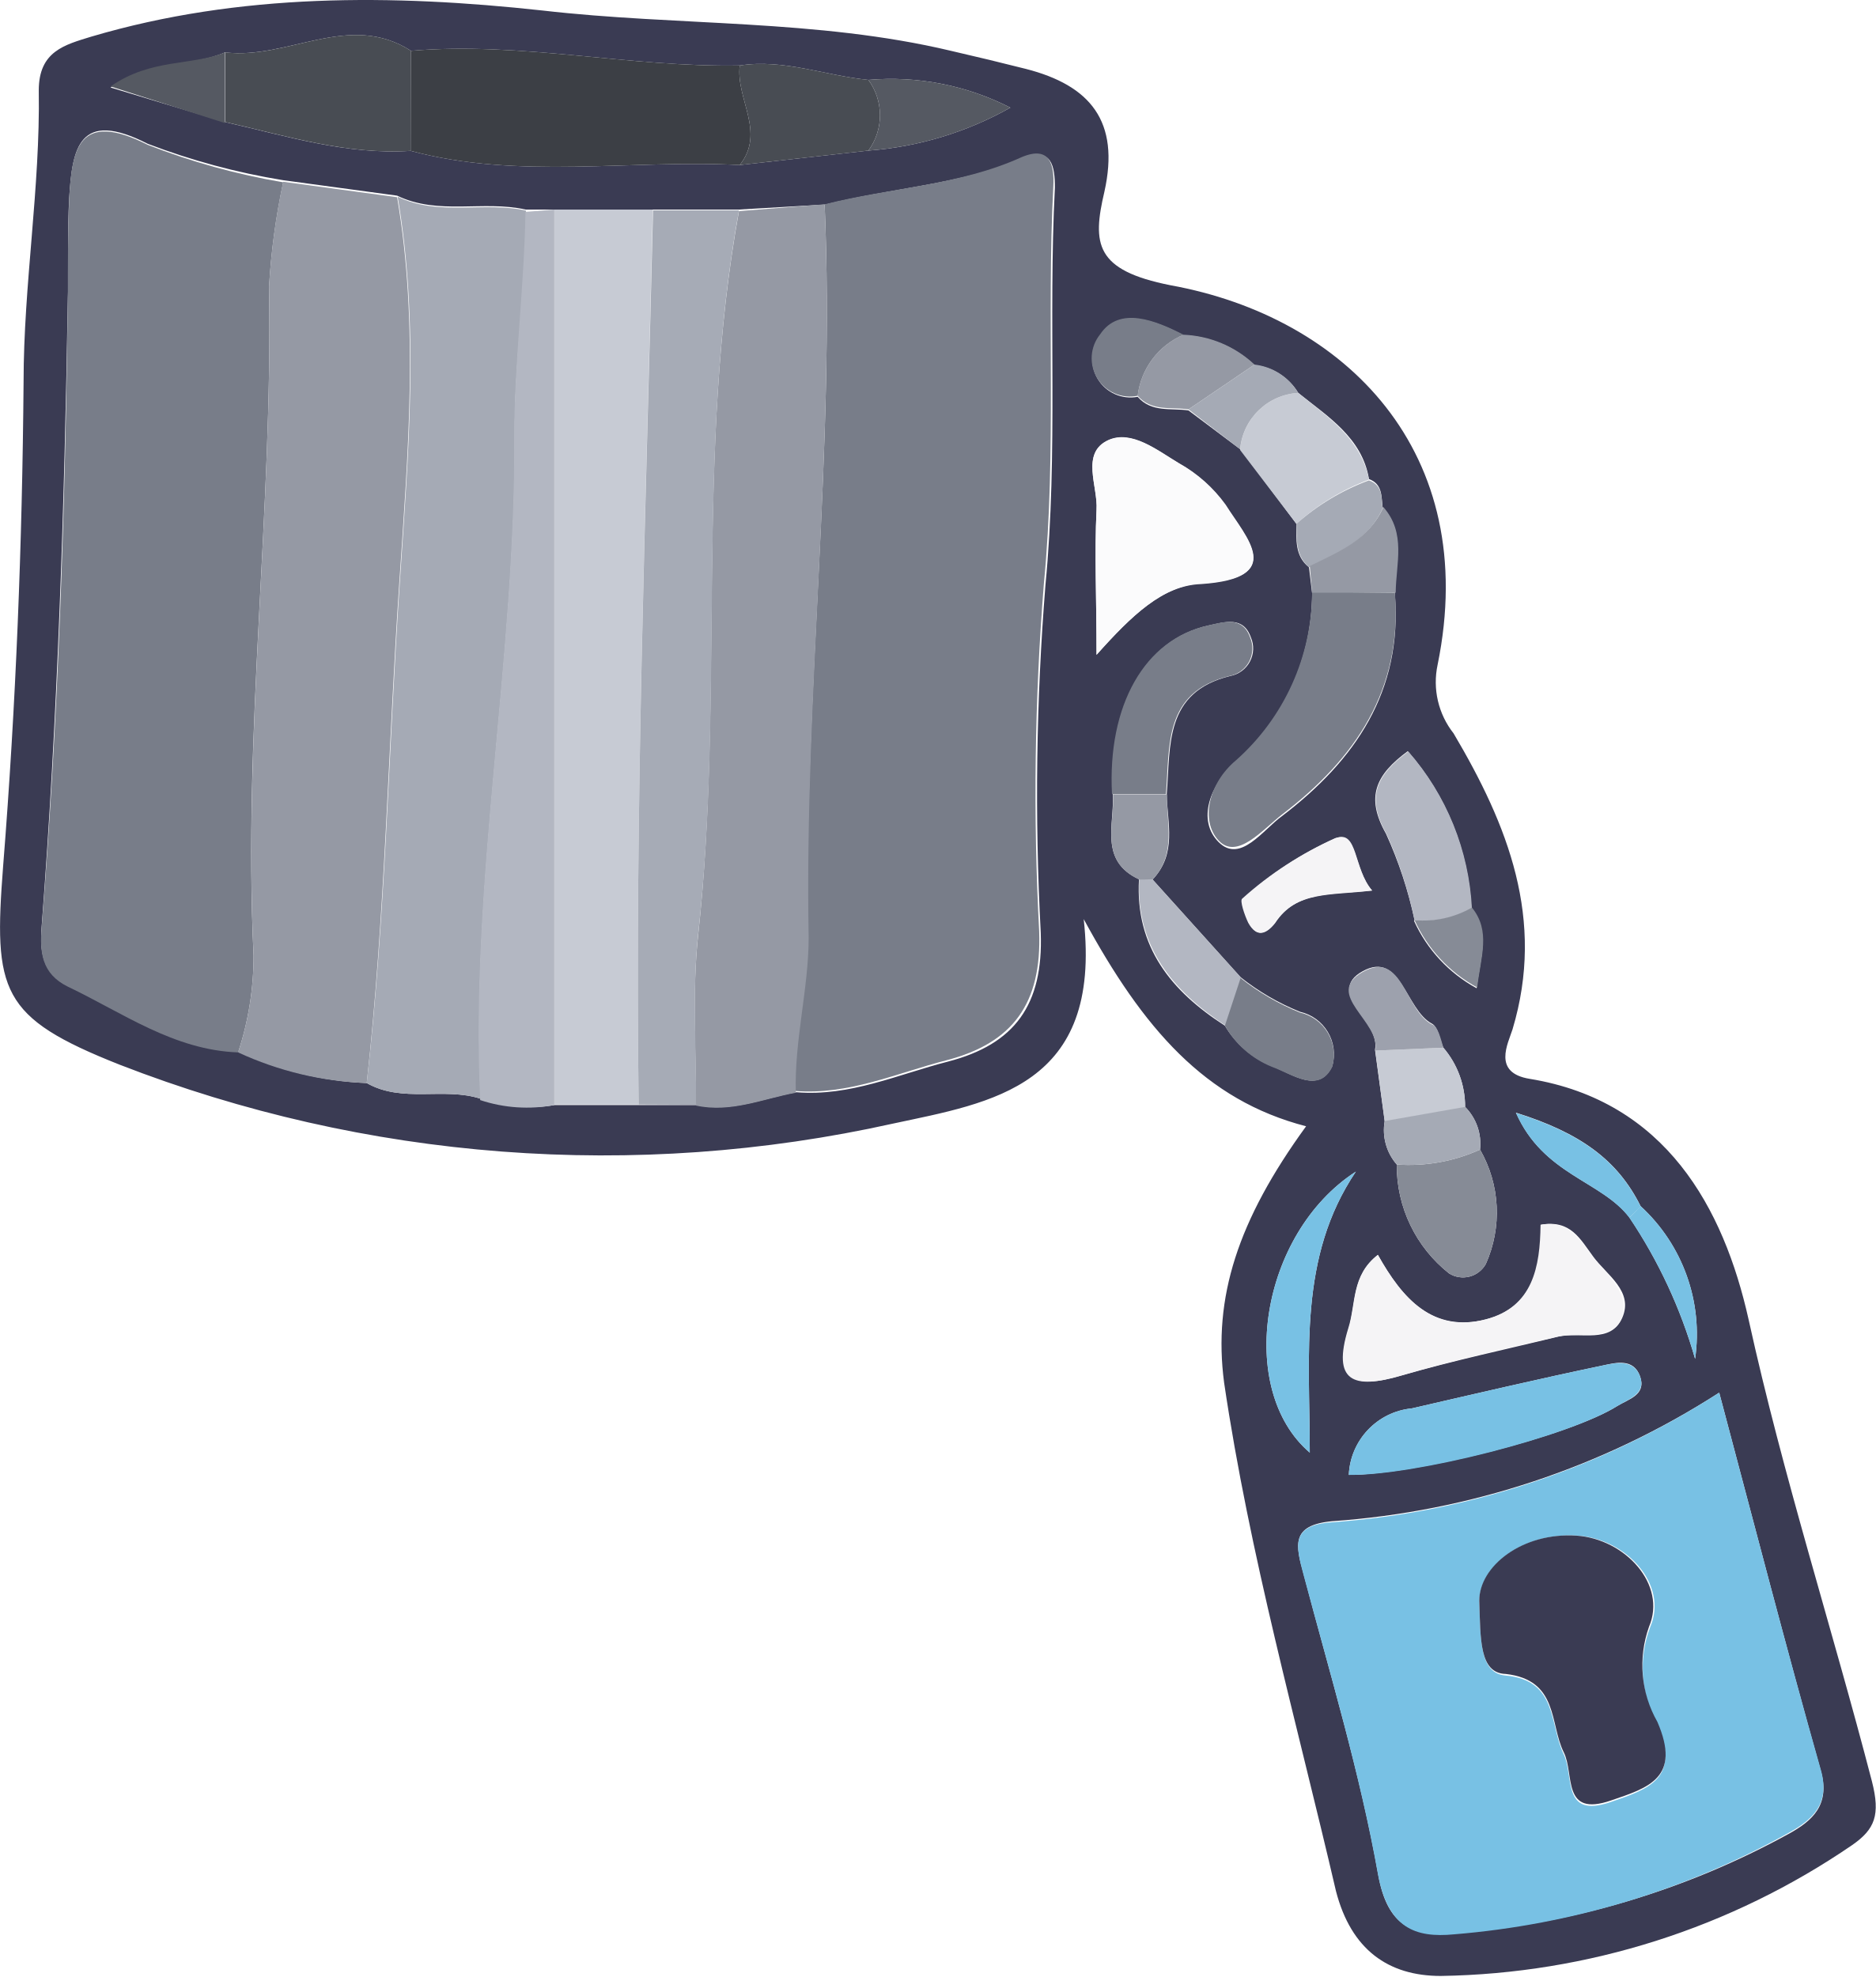
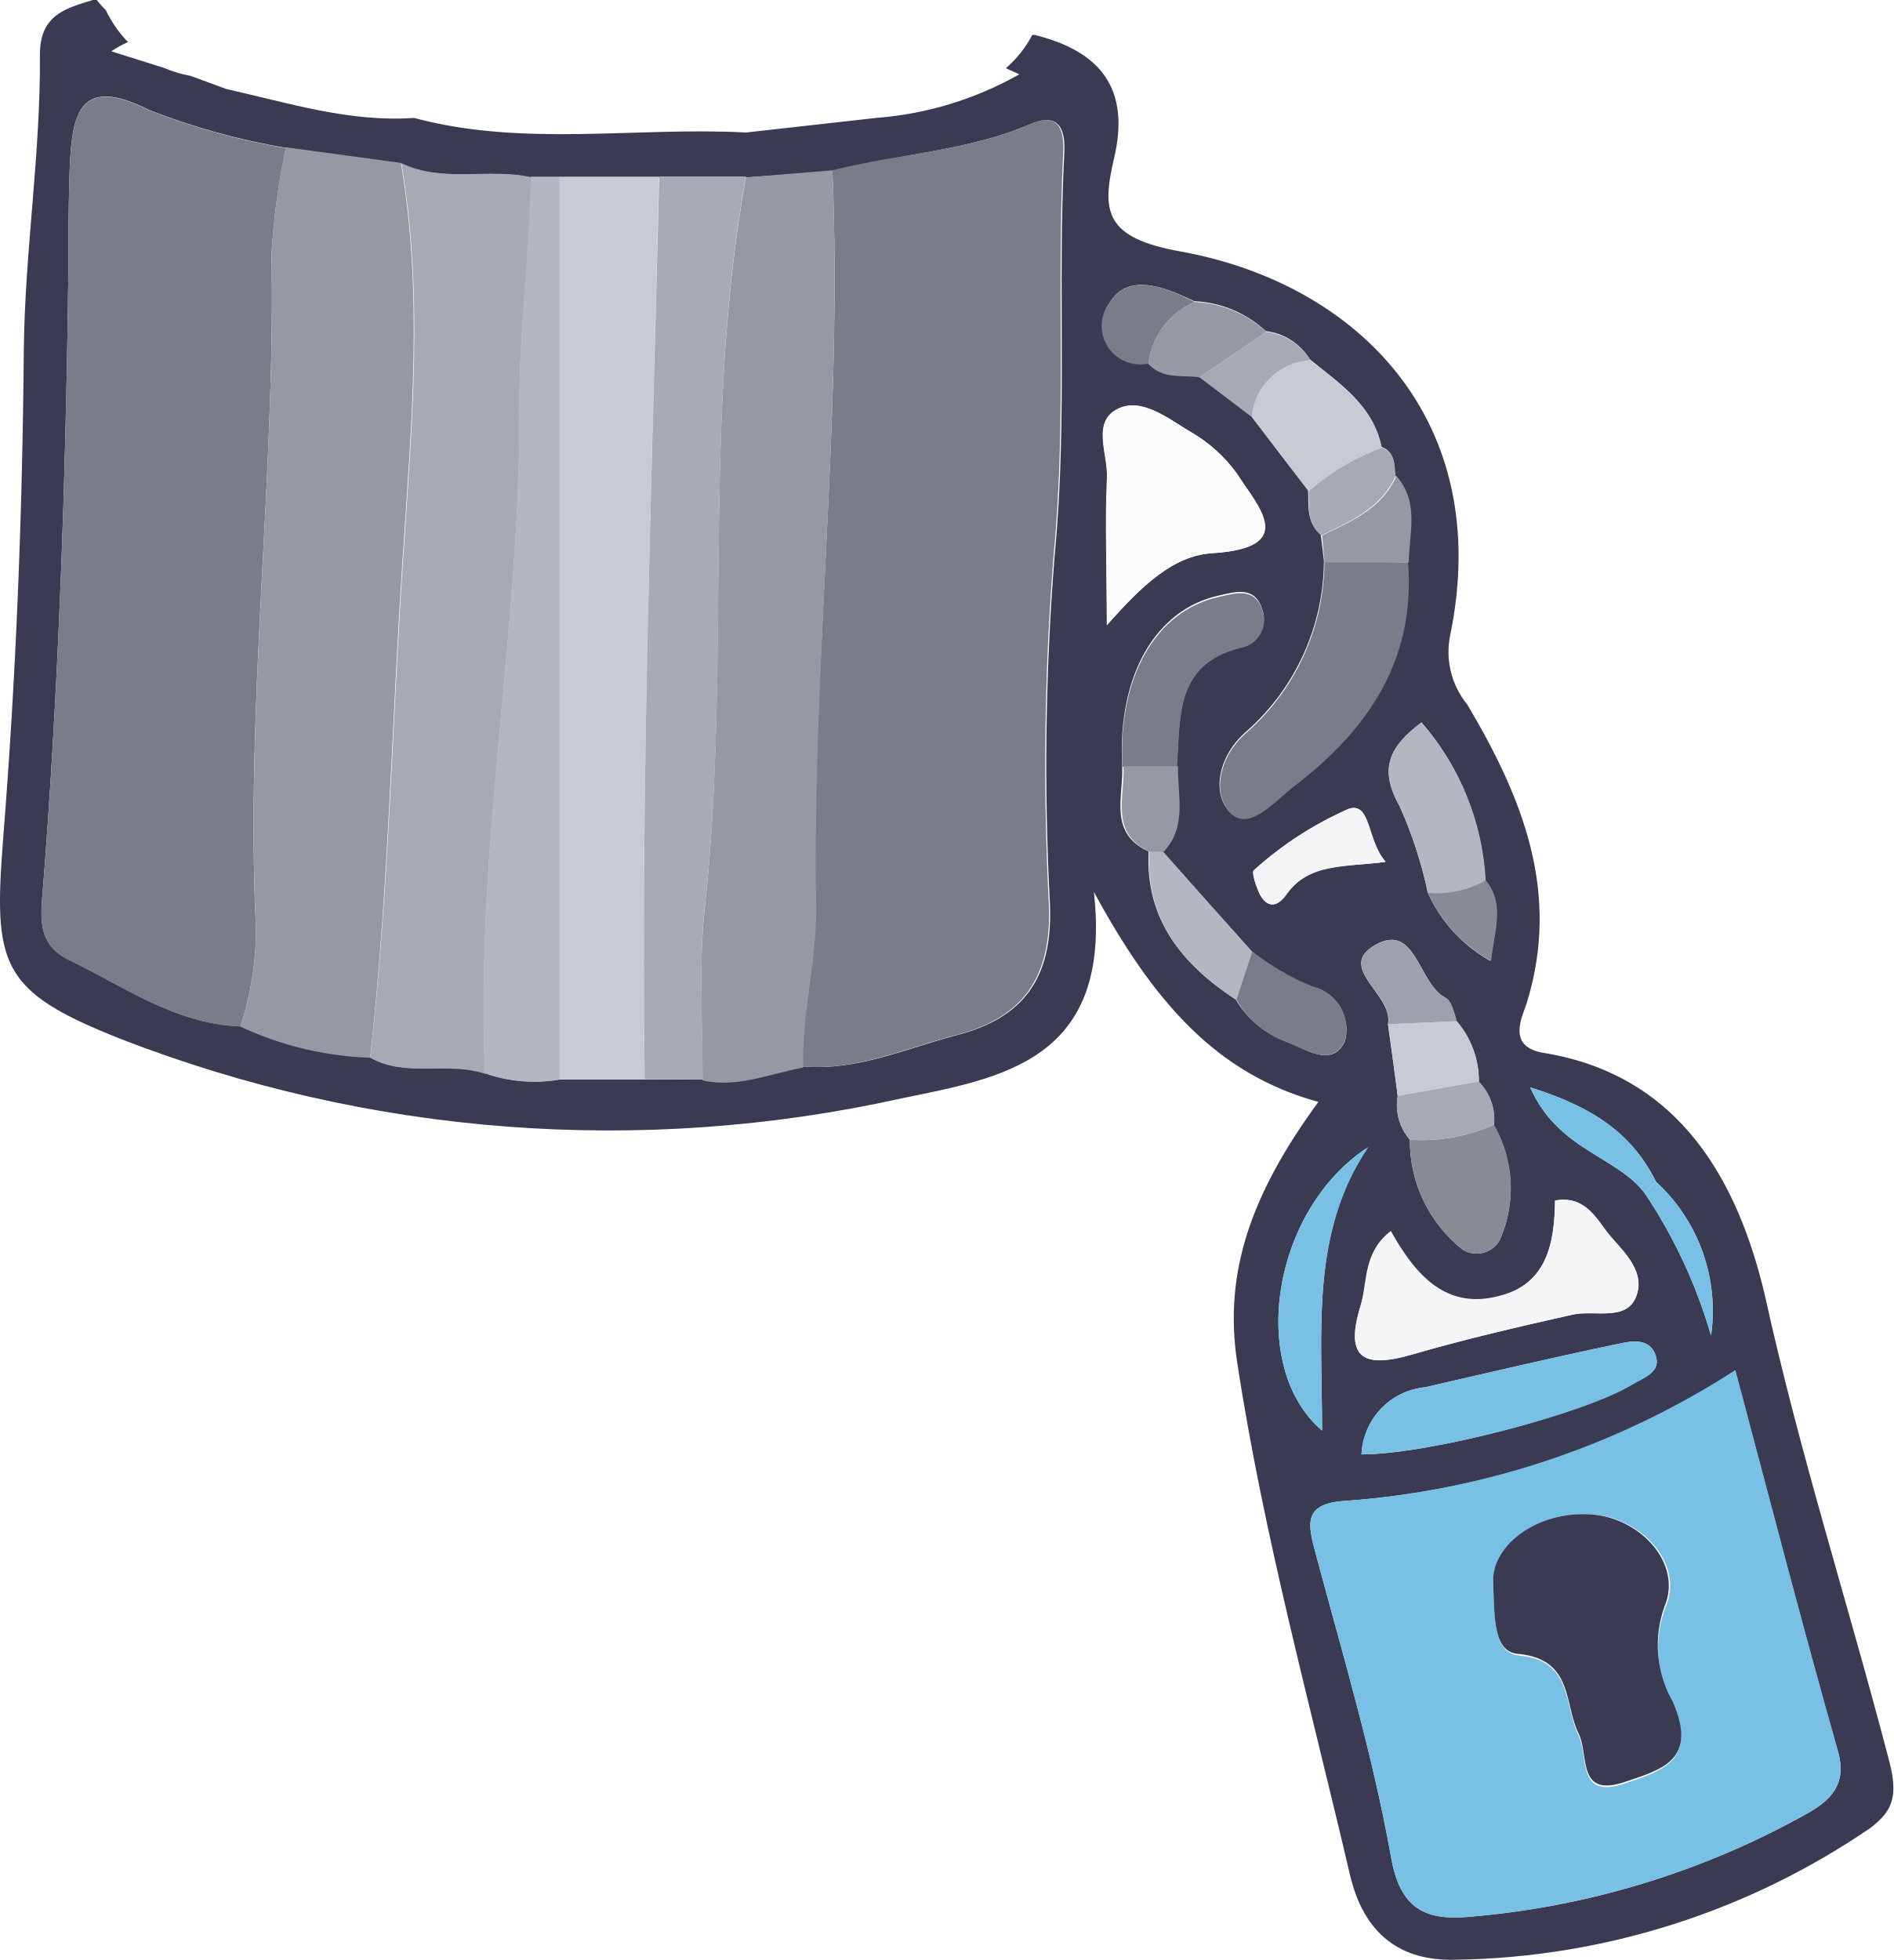
- <svg xmlns="http://www.w3.org/2000/svg" viewBox="0 0 71.61 75.48">
+ <svg xmlns="http://www.w3.org/2000/svg" viewBox="0 0 71.61 74.12">
  <g>
-     <path d="M49.86,43C46,42,43.64,39.27,41.37,35.09c.71,6.4-3.51,7-7.29,7.81A50.94,50.94,0,0,1,4.57,40.65C0,38.84-.25,37.85.12,33.06.61,26.92.85,20.75.9,14.59c0-3.73.64-7.42.58-11.14,0-1.5,1-1.74,2-2.05C9.16-.28,15-.22,20.7.4,25.9,1,31.17.72,36.3,1.94c1,.23,1.91.45,2.86.69,2.46.63,3.6,2,3,4.69-.47,2-.35,3,2.52,3.57,6.68,1.21,11.86,6.37,10.2,14.49A3.16,3.16,0,0,0,55.49,28C57.56,31.5,59,35.1,57.74,39.3c-.17.54-.78,1.66.66,1.89,5.19.85,7.4,4.93,8.35,9.18,1.32,6,3.18,11.75,4.71,17.64.33,1.29.11,1.83-.75,2.43a28.57,28.57,0,0,1-15.71,5c-2,0-3.42-1-4-3.24-1.5-6.45-3.3-12.84-4.27-19.41C46.3,49.54,47.25,46.59,49.86,43ZM62.2,46.48a19.15,19.15,0,0,1,2.51,5.4,6.63,6.63,0,0,0-2.08-5.83c-.88-1.77-2.31-2.8-4.76-3.57C58.92,44.86,61.13,45.08,62.2,46.48ZM52.78,19.36c-.05-.41,0-.88-.52-1.07C52,16.71,50.68,15.9,49.56,15a2.23,2.23,0,0,0-1.67-1.06,4.2,4.2,0,0,0-2.71-1.14c-1.07-.55-2.45-1.11-3.16,0a1.46,1.46,0,0,0,1.41,2.35c.53.61,1.27.42,1.94.52l2,1.5L49.49,20c0,.59-.07,1.22.48,1.66l.12,1a8.64,8.64,0,0,1-2.91,6.43c-1,.87-1.49,2.23-.66,3.06s1.69-.47,2.43-1c2.79-2.13,4.59-4.76,4.3-8.46C53.26,21.52,53.66,20.35,52.78,19.36Zm.08,23.44a2,2,0,0,0,.46,1.66,5.25,5.25,0,0,0,2,4.16,1,1,0,0,0,1.4-.36,4.82,4.82,0,0,0-.22-4.37,2,2,0,0,0-.57-1.63A3.46,3.46,0,0,0,55.1,40c-.14-.31-.2-.8-.44-.92-1-.53-1.19-2.8-2.64-2s.7,1.91.47,3Zm-6.1-3.64a3.64,3.64,0,0,0,1.79,1.54c.78.31,1.8,1.08,2.31,0a1.66,1.66,0,0,0-1.23-2.07,9.12,9.12,0,0,1-2.27-1.32L44,33.58c.94-1,.56-2.14.54-3.26.15-1.85-.1-3.89,2.42-4.51a1.07,1.07,0,0,0,.79-1.48c-.29-.82-1-.58-1.61-.45-2.42.53-3.84,3.06-3.66,6.44.07,1.16-.53,2.54,1,3.25C43.33,36.16,44.72,37.85,46.76,39.16Zm7.22-4a5.53,5.53,0,0,0,2.39,2.57c.14-1.18.53-2.15-.2-3.05a9.83,9.83,0,0,0-2.43-6c-1.21.89-1.63,1.74-.83,3.15A16,16,0,0,1,54,35.13ZM33.15,5.75a13,13,0,0,0,5.42-1.64,10,10,0,0,0-5.42-1.06c-1.64-.16-3.23-.81-4.91-.55-4.2.08-8.34-.92-12.55-.56C13.32.42,11,2.29,8.59,2c-1.28.56-2.82.26-4.37,1.34L8.59,4.66c2.34.53,4.64,1.26,7.09,1.1,4.14,1.11,8.37.32,12.56.54ZM21.16,8h-1.1c-1.61-.36-3.33.23-4.9-.53l-4.35-.59A26.27,26.27,0,0,1,5.64,5.49c-2.63-1.34-2.88.17-3,2.08-.07,1.26,0,2.53-.05,3.8-.13,8-.39,16-1,24-.07.94,0,1.77,1,2.26,2.1,1,4,2.42,6.5,2.51A12.71,12.71,0,0,0,14,41.35c1.37.78,2.94.14,4.35.6a5.63,5.63,0,0,0,2.82.24l3.23,0h2.19c1.33.29,2.55-.26,3.81-.49,2.05.17,3.88-.68,5.79-1.17,2.55-.66,3.64-2.17,3.54-4.92a99.71,99.71,0,0,1,.18-13.28c.49-5.07.1-10.12.36-15.17,0-.81-.12-1.57-1.21-1.11-2.42,1-5,1.12-7.56,1.76L28.21,8h-7ZM65.63,53.17a31.37,31.37,0,0,1-14.79,4.91c-1.57.15-1.38.92-1.08,2,1,3.81,2.16,7.6,2.85,11.48.35,2,1.34,2.38,2.91,2.25A31.49,31.49,0,0,0,68.31,70c.86-.48,1.57-1.08,1.2-2.39C68.17,62.85,66.94,58.09,65.63,53.17ZM41.86,25c1.35-1.51,2.53-2.64,4-2.73,3.26-.19,1.72-1.74.93-3A5.5,5.5,0,0,0,45,17.68c-.82-.49-1.8-1.28-2.69-.88-1.07.49-.39,1.76-.45,2.66C41.78,21.13,41.86,22.8,41.86,25ZM52.6,47.91c-1,.78-.83,1.86-1.11,2.8-.62,2,.21,2.34,2,1.81,2-.58,4-1,6-1.49.85-.19,2,.29,2.44-.72s-.59-1.63-1.1-2.32-.87-1.43-2-1.23c0,1.58-.29,3.14-2.09,3.61C54.7,50.89,53.54,49.59,52.6,47.91Zm-1.11,8.4c2.5,0,8.41-1.47,10.25-2.63.42-.26,1.12-.42.87-1.13s-.94-.52-1.41-.42c-2.44.51-4.87,1.08-7.3,1.64A2.67,2.67,0,0,0,51.49,56.31Zm.27-11.58C48.1,47.1,47.18,53.05,50,55.46,50,51.67,49.56,48,51.76,44.73ZM52.38,34c-.72-.81-.54-2.29-1.41-2a13.33,13.33,0,0,0-3.52,2.32c-.1.07.09.63.23.92.29.58.67.42,1,0C49.49,34,50.82,34.16,52.38,34Z" style="fill:#3a3b53" />
-     <path d="M31.48,7.8C34,7.16,36.62,7.08,39,6c1.09-.46,1.25.3,1.21,1.11-.26,5,.13,10.1-.36,15.17a99.71,99.71,0,0,0-.18,13.28c.1,2.75-1,4.26-3.54,4.92-1.91.49-3.74,1.34-5.79,1.17-.06-2,.53-4,.49-5.92C30.7,26.43,31.88,17.13,31.48,7.8Z" style="fill:#787d89" />
-     <path d="M9.09,40.18c-2.46-.09-4.4-1.51-6.5-2.51-1-.49-1.08-1.32-1-2.26.64-8,.9-16,1-24,0-1.27,0-2.54.05-3.8.1-1.91.35-3.42,3-2.08a26.27,26.27,0,0,0,5.17,1.43,26.39,26.39,0,0,0-.54,4c.15,8.51-1,17-.59,25.51A11.74,11.74,0,0,1,9.09,40.18Z" style="fill:#787d89" />
-     <path d="M65.63,53.17c1.31,4.92,2.54,9.68,3.88,14.4.37,1.31-.34,1.91-1.2,2.39a31.49,31.49,0,0,1-12.79,3.89C54,74,53,73.59,52.61,71.6c-.69-3.88-1.83-7.67-2.85-11.48-.3-1.12-.49-1.89,1.08-2A31.37,31.37,0,0,0,65.63,53.17Zm-9.16,7.94c.05,1.48,0,2.77,1,2.86,2,.18,1.67,1.86,2.22,3,.41.84-.09,2.48,1.8,1.83,1.44-.5,2.69-.88,1.77-3A4.37,4.37,0,0,1,63,62.11c.69-1.61-.91-3.35-2.76-3.48C58.11,58.49,56.5,59.8,56.47,61.11Z" style="fill:#78c1e4" />
-     <path d="M9.09,40.18a11.74,11.74,0,0,0,.59-3.73c-.4-8.51.74-17,.59-25.51a26.39,26.39,0,0,1,.54-4l4.35.59c.84,4.92.41,9.81.08,14.76C14.81,28.62,14.7,35,14,41.35A12.71,12.71,0,0,1,9.09,40.18Z" style="fill:#9599a4" />
-     <path d="M14,41.35c.72-6.35.83-12.73,1.26-19.08.33-4.95.76-9.84-.08-14.76,1.57.76,3.29.17,4.9.53,0,2.88-.45,5.77-.43,8.6.05,8.48-1.69,16.84-1.3,25.31C16.92,41.49,15.35,42.13,14,41.35Z" style="fill:#a5aab5" />
-     <path d="M31.48,7.8c.4,9.33-.78,18.63-.61,28,0,1.94-.55,3.92-.49,5.92-1.26.23-2.48.78-3.81.49,0-2.17-.15-4.35.08-6.49,1-9.19-.11-18.5,1.56-27.66Z" style="fill:#9599a4" />
-     <path d="M24.38,42.17l-3.23,0V8h3.77C24.66,19.41,24.23,30.78,24.38,42.17Z" style="fill:#c7cbd4" />
-     <path d="M24.38,42.17c-.15-11.39.28-22.76.55-34.14h3.28c-1.67,9.16-.54,18.47-1.56,27.66-.23,2.14-.06,4.32-.08,6.49Z" style="fill:#a6abb6" />
-     <path d="M21.16,8V42.19A5.63,5.63,0,0,1,18.33,42c-.39-8.47,1.35-16.83,1.3-25.31,0-2.83.38-5.72.43-8.6Z" style="fill:#b3b7c2" />
-     <path d="M15.69,1.94c4.21-.36,8.35.64,12.55.56-.16,1.27,1,2.54,0,3.8-4.19-.22-8.42.57-12.56-.54C15.68,4.48,15.69,3.21,15.69,1.94Z" style="fill:#3c3f45" />
-     <path d="M53.25,22.63c.29,3.7-1.51,6.33-4.3,8.46-.74.57-1.72,1.76-2.43,1s-.38-2.19.66-3.06a8.64,8.64,0,0,0,2.91-6.43Z" style="fill:#787d89" />
-     <path d="M41.86,25c0-2.19-.08-3.86,0-5.53.06-.9-.62-2.17.45-2.66.89-.4,1.87.39,2.69.88a5.5,5.5,0,0,1,1.78,1.61c.79,1.23,2.33,2.78-.93,3C44.39,22.35,43.21,23.48,41.86,25Z" style="fill:#fbfbfc" />
-     <path d="M52.6,47.91c.94,1.68,2.1,3,4.12,2.46,1.8-.47,2.07-2,2.09-3.61,1.11-.2,1.54.64,2,1.23s1.46,1.4,1.1,2.32-1.59.53-2.44.72c-2,.45-4,.91-6,1.49-1.8.53-2.63.24-2-1.81C51.77,49.77,51.58,48.69,52.6,47.91Z" style="fill:#f5f4f6" />
-     <path d="M15.69,1.94c0,1.27,0,2.54,0,3.82-2.45.16-4.75-.57-7.09-1.1V2C11,2.29,13.32.42,15.69,1.94Z" style="fill:#484c53" />
-     <path d="M51.49,56.31a2.67,2.67,0,0,1,2.41-2.54c2.43-.56,4.86-1.13,7.3-1.64.47-.1,1.17-.25,1.41.42s-.45.87-.87,1.13C59.9,54.84,54,56.35,51.49,56.31Z" style="fill:#78c1e4" />
-     <path d="M51.76,44.73C49.56,48,50,51.67,50,55.46,47.18,53.05,48.1,47.1,51.76,44.73Z" style="fill:#78c1e4" />
-     <path d="M42.45,30.32c-.18-3.38,1.24-5.91,3.66-6.44.58-.13,1.32-.37,1.61.45a1.07,1.07,0,0,1-.79,1.48c-2.52.62-2.27,2.66-2.42,4.51Z" style="fill:#787d89" />
-     <path d="M28.24,6.3c1-1.26-.16-2.53,0-3.8,1.68-.26,3.27.39,4.91.55a2.28,2.28,0,0,1,0,2.7Z" style="fill:#484c53" />
-     <path d="M54,35.13a16,16,0,0,0-1.07-3.29c-.8-1.41-.38-2.26.83-3.15a9.83,9.83,0,0,1,2.43,6A3.72,3.72,0,0,1,54,35.13Z" style="fill:#b3b7c2" />
-     <path d="M49.56,15c1.12.92,2.39,1.73,2.7,3.31A8.7,8.7,0,0,0,49.49,20l-2.15-2.82A2.37,2.37,0,0,1,49.56,15Z" style="fill:#c7cbd4" />
-     <path d="M56.5,43.89a4.82,4.82,0,0,1,.22,4.37,1,1,0,0,1-1.4.36,5.25,5.25,0,0,1-2-4.16A6.55,6.55,0,0,0,56.5,43.89Z" style="fill:#868b96" />
-     <path d="M44,33.58l3.39,3.76-.6,1.82c-2-1.31-3.43-3-3.3-5.59Z" style="fill:#b3b7c2" />
-     <path d="M33.15,5.75a2.28,2.28,0,0,0,0-2.7,10,10,0,0,1,5.42,1.06A13,13,0,0,1,33.15,5.75Z" style="fill:#555962" />
-     <path d="M46.76,39.16l.6-1.82a9.12,9.12,0,0,0,2.27,1.32,1.66,1.66,0,0,1,1.23,2.07c-.51,1.05-1.53.28-2.31,0A3.64,3.64,0,0,1,46.76,39.16Z" style="fill:#787d89" />
-     <path d="M52.38,34c-1.56.2-2.89,0-3.73,1.23-.3.42-.68.58-1,0-.14-.29-.33-.85-.23-.92A13.33,13.33,0,0,1,51,32C51.84,31.67,51.66,33.15,52.38,34Z" style="fill:#f5f4f6" />
-     <path d="M45.37,15.63c-.67-.1-1.41.09-1.94-.52a2.91,2.91,0,0,1,1.75-2.33,4.2,4.2,0,0,1,2.71,1.14Z" style="fill:#9599a4" />
-     <path d="M55.1,40a3.46,3.46,0,0,1,.83,2.28l-3.07.54-.36-2.71Z" style="fill:#c7cbd4" />
-     <path d="M55.1,40l-2.6.11c.22-1.11-2-2.14-.48-3s1.61,1.46,2.64,2C54.9,39.18,55,39.67,55.1,40Z" style="fill:#9da1ad" />
-     <path d="M8.59,2v2.7L4.22,3.3C5.77,2.22,7.31,2.52,8.59,2Z" style="fill:#555962" />
-     <path d="M49.49,20a8.7,8.7,0,0,1,2.77-1.66c.53.19.47.66.52,1.07-.55,1.23-1.71,1.71-2.81,2.25C49.42,21.17,49.52,20.54,49.49,20Z" style="fill:#a5aab5" />
-     <path d="M50,21.61c1.1-.54,2.26-1,2.81-2.25.88,1,.48,2.16.47,3.27H50.09Z" style="fill:#9599a4" />
-     <path d="M62.2,46.49c-1.07-1.41-3.28-1.63-4.33-4,2.45.77,3.88,1.8,4.76,3.57Z" style="fill:#78c1e4" />
-     <path d="M44,33.58h-.51c-1.54-.71-.94-2.09-1-3.25h2.06C44.53,31.44,44.91,32.62,44,33.58Z" style="fill:#9599a4" />
-     <path d="M45.18,12.78a2.91,2.91,0,0,0-1.75,2.33A1.46,1.46,0,0,1,42,12.76C42.73,11.67,44.11,12.23,45.18,12.78Z" style="fill:#787d89" />
-     <path d="M52.86,42.8l3.07-.54a2,2,0,0,1,.57,1.63,6.55,6.55,0,0,1-3.18.57A2,2,0,0,1,52.86,42.8Z" style="fill:#a5aab5" />
-     <path d="M45.37,15.63l2.52-1.71A2.23,2.23,0,0,1,49.56,15a2.37,2.37,0,0,0-2.22,2.15Z" style="fill:#a5aab5" />
-     <path d="M54,35.13a3.72,3.72,0,0,0,2.19-.48c.73.9.34,1.87.2,3.05A5.53,5.53,0,0,1,54,35.13Z" style="fill:#868b96" />
-     <path d="M62.63,46.05a6.63,6.63,0,0,1,2.08,5.83,19,19,0,0,0-2.51-5.39Z" style="fill:#78c1e4" />
-     <path d="M56.47,61.11c0-1.31,1.64-2.62,3.72-2.48,1.85.13,3.45,1.87,2.76,3.48a4.37,4.37,0,0,0,.32,3.63c.92,2.13-.33,2.51-1.77,3-1.89.65-1.39-1-1.8-1.83-.55-1.09-.19-2.77-2.22-3C56.47,63.88,56.52,62.59,56.47,61.11Z" style="fill:#3a3b53" />
+     <path d="M71.46,66.64C69.93,60.76,68.07,55,66.75,49c-1-4.25-3.16-8.33-8.35-9.18-1.44-.23-.83-1.35-.66-1.89,1.3-4.2-.18-7.8-2.25-11.29A3.13,3.13,0,0,1,54.85,24c1.66-8.12-3.52-13.28-10.2-14.49C41.78,9,41.66,8,42.13,6c.63-2.65-.51-4.06-3-4.68l-.09,0a4.26,4.26,0,0,1-1,1.26l.51.23a13,13,0,0,1-5.42,1.65l-4.91.55c-4.19-.22-8.42.56-12.56-.55-2.45.17-4.75-.57-7.09-1.09L7.21,2.87a4.59,4.59,0,0,1-1-.3l-2-.63a4,4,0,0,1,.63-.35A4.53,4.53,0,0,1,4,.38,3.09,3.09,0,0,1,3.66,0L3.51,0c-1,.31-2,.55-2,2.05C1.54,5.81.94,9.49.9,13.23.85,19.39.61,25.56.12,31.7c-.37,4.79-.14,5.78,4.45,7.59a51,51,0,0,0,29.51,2.25c3.78-.78,8-1.41,7.29-7.81,2.27,4.18,4.65,6.89,8.49,7.94-2.61,3.56-3.56,6.51-3.08,9.79,1,6.58,2.77,13,4.27,19.42.53,2.28,1.93,3.29,4,3.23a28.48,28.48,0,0,0,15.71-5C71.57,68.48,71.79,67.94,71.46,66.64ZM40.25,5.79c-.26,5.05.13,10.1-.36,15.16a99.86,99.86,0,0,0-.18,13.29c.1,2.75-1,4.26-3.54,4.91-1.91.5-3.74,1.35-5.79,1.18-1.26.23-2.48.78-3.81.49H24.38l-3.23,0a5.63,5.63,0,0,1-2.82-.24c-1.41-.46-3,.18-4.35-.61a12.52,12.52,0,0,1-4.89-1.16c-2.46-.09-4.4-1.51-6.5-2.52-1-.49-1.08-1.31-1-2.26.64-8,.9-16,1-24,0-1.26,0-2.53.05-3.79.1-1.91.35-3.42,3-2.08a26.27,26.27,0,0,0,5.17,1.43l4.35.59c1.57.76,3.29.17,4.9.53h8.15l3.27-.23C34,5.8,36.62,5.72,39,4.68,40.13,4.22,40.29,5,40.25,5.79Zm22.38,38.9a6.62,6.62,0,0,1,2.08,5.82,19.21,19.21,0,0,0-2.51-5.39c-1.07-1.41-3.28-1.62-4.33-4C60.32,41.88,61.75,42.92,62.63,44.69Zm-.89,7.62C59.9,53.48,54,55,51.49,55a2.67,2.67,0,0,1,2.41-2.54c2.43-.56,4.86-1.13,7.3-1.64.47-.1,1.17-.25,1.41.42S62.16,52.05,61.74,52.31ZM58.81,45.4c1.11-.2,1.54.64,2,1.23S62.25,48,61.89,49s-1.59.52-2.44.72c-2,.45-4,.91-6,1.49-1.8.53-2.63.24-2-1.81.28-.94.09-2,1.11-2.8.94,1.68,2.1,3,4.12,2.45C58.52,48.54,58.79,47,58.81,45.4Zm-2.09,1.49a1,1,0,0,1-1.4.37,5.25,5.25,0,0,1-2-4.16,2,2,0,0,1-.46-1.66c-.12-.91-.24-1.81-.37-2.71.23-1.11-2-2.14-.47-3s1.61,1.45,2.64,2c.24.12.3.6.44.92a3.44,3.44,0,0,1,.83,2.28,2,2,0,0,1,.57,1.63A4.8,4.8,0,0,1,56.72,46.89ZM48.65,33.83c-.3.42-.68.57-1,0-.14-.29-.33-.85-.23-.92A13.33,13.33,0,0,1,51,30.59c.87-.29.69,1.2,1.41,2C50.82,32.8,49.49,32.64,48.65,33.83Zm7.52-.54c.73.89.34,1.86.2,3.05A5.55,5.55,0,0,1,54,33.76a16.15,16.15,0,0,0-1.07-3.28c-.8-1.41-.38-2.26.83-3.16A9.88,9.88,0,0,1,56.17,33.29ZM42,11.39c.71-1.08,2.09-.52,3.16,0a4.25,4.25,0,0,1,2.71,1.13,2.27,2.27,0,0,1,1.67,1.07c1.12.92,2.39,1.73,2.7,3.31.53.19.47.65.52,1.07.88,1,.48,2.16.47,3.27.29,3.69-1.51,6.33-4.3,8.46-.74.57-1.72,1.76-2.43,1s-.38-2.19.66-3.06a8.66,8.66,0,0,0,2.91-6.44l-.12-1c-.55-.44-.45-1.07-.48-1.67-.72-.93-1.43-1.87-2.15-2.81l-2-1.5c-.67-.1-1.41.09-1.94-.52A1.46,1.46,0,0,1,42,11.39Zm-.13,6.71c.06-.91-.62-2.17.45-2.66.89-.4,1.87.39,2.69.88a5.59,5.59,0,0,1,1.78,1.6c.79,1.24,2.33,2.79-.93,3-1.49.09-2.67,1.22-4,2.73C41.86,21.44,41.78,19.76,41.89,18.1Zm6.66,21.23a3.57,3.57,0,0,1-1.79-1.53c-2-1.31-3.43-3-3.3-5.6-1.54-.7-.94-2.08-1-3.25-.18-3.37,1.24-5.9,3.66-6.43.58-.13,1.32-.37,1.61.45a1.07,1.07,0,0,1-.79,1.48c-2.52.62-2.27,2.66-2.42,4.51,0,1.12.4,2.3-.54,3.26L47.36,36a9.44,9.44,0,0,0,2.27,1.32,1.66,1.66,0,0,1,1.23,2.07C50.35,40.42,49.33,39.64,48.55,39.33Zm3.21,4C49.56,46.62,50,50.31,50,54.1,47.18,51.69,48.1,45.73,51.76,43.37ZM68.31,68.6a31.49,31.49,0,0,1-12.79,3.89c-1.57.13-2.56-.26-2.91-2.25-.69-3.88-1.83-7.67-2.85-11.48-.3-1.12-.49-1.89,1.08-2a31.37,31.37,0,0,0,14.79-4.91c1.31,4.92,2.54,9.68,3.88,14.4C69.88,67.52,69.17,68.12,68.31,68.6Z" style="fill:#3a3b53" />
+     <path d="M31.48,6.44C34,5.8,36.62,5.72,39,4.68c1.09-.46,1.25.3,1.21,1.11-.26,5.05.13,10.1-.36,15.16a99.86,99.86,0,0,0-.18,13.29c.1,2.75-1,4.26-3.54,4.91-1.91.5-3.74,1.35-5.79,1.18-.06-2,.53-4,.49-5.93C30.7,25.07,31.88,15.77,31.48,6.44Z" style="fill:#787d89" />
+     <path d="M9.09,38.82c-2.46-.09-4.4-1.51-6.5-2.52-1-.49-1.08-1.31-1-2.26.64-8,.9-16,1-24,0-1.26,0-2.53.05-3.79.1-1.91.35-3.42,3-2.08a26.27,26.27,0,0,0,5.17,1.43,26.43,26.43,0,0,0-.54,4c.15,8.52-1,17-.59,25.52A11.74,11.74,0,0,1,9.09,38.82Z" style="fill:#787d89" />
+     <path d="M65.63,51.81c1.31,4.92,2.54,9.68,3.88,14.4.37,1.31-.34,1.91-1.2,2.39a31.49,31.49,0,0,1-12.79,3.89c-1.57.13-2.56-.26-2.91-2.25-.69-3.88-1.83-7.67-2.85-11.48-.3-1.12-.49-1.89,1.08-2A31.37,31.37,0,0,0,65.63,51.81Zm-9.16,7.94c.05,1.48,0,2.77,1,2.86,2,.18,1.67,1.86,2.22,3,.41.83-.09,2.48,1.8,1.82,1.44-.49,2.69-.87,1.77-3A4.34,4.34,0,0,1,63,60.75c.69-1.61-.91-3.35-2.76-3.48C58.11,57.13,56.5,58.44,56.47,59.75Z" style="fill:#78c1e4" />
+     <path d="M9.09,38.82a11.74,11.74,0,0,0,.59-3.73c-.4-8.52.74-17,.59-25.52a26.43,26.43,0,0,1,.54-4l4.35.59c.84,4.92.41,9.81.08,14.76C14.81,27.26,14.7,33.64,14,40A12.52,12.52,0,0,1,9.09,38.82Z" style="fill:#9599a4" />
+     <path d="M14,40c.72-6.34.83-12.72,1.26-19.07.33-4.95.76-9.84-.08-14.76,1.57.76,3.29.17,4.9.53,0,2.88-.45,5.77-.43,8.6.05,8.47-1.69,16.84-1.3,25.31C16.92,40.13,15.35,40.77,14,40Z" style="fill:#a5aab5" />
+     <path d="M31.48,6.44c.4,9.33-.78,18.63-.61,28,0,2-.55,3.93-.49,5.93-1.26.23-2.48.78-3.81.49,0-2.17-.15-4.35.08-6.49,1-9.19-.11-18.51,1.56-27.66Z" style="fill:#9599a4" />
+     <path d="M24.38,40.81l-3.23,0V6.68h3.77C24.66,18,24.23,29.42,24.38,40.81Z" style="fill:#c7cbd4" />
+     <path d="M24.38,40.81c-.15-11.39.28-22.77.55-34.14h3.28c-1.67,9.15-.54,18.47-1.56,27.66-.23,2.14-.06,4.32-.08,6.49Z" style="fill:#a6abb6" />
+     <path d="M21.16,6.68V40.83a5.63,5.63,0,0,1-2.82-.24c-.39-8.47,1.35-16.84,1.3-25.31,0-2.83.38-5.72.43-8.6Z" style="fill:#b3b7c2" />
+     <path d="M53.25,21.27c.29,3.69-1.51,6.33-4.3,8.46-.74.57-1.72,1.76-2.43,1s-.38-2.19.66-3.06a8.66,8.66,0,0,0,2.91-6.44Z" style="fill:#787d89" />
+     <path d="M41.86,23.63c0-2.19-.08-3.87,0-5.53.06-.91-.62-2.17.45-2.66.89-.4,1.87.39,2.69.88a5.59,5.59,0,0,1,1.78,1.6c.79,1.24,2.33,2.79-.93,3C44.39,21,43.21,22.12,41.86,23.63Z" style="fill:#fbfbfc" />
+     <path d="M52.6,46.55c.94,1.68,2.1,3,4.12,2.45,1.8-.46,2.07-2,2.09-3.6,1.11-.2,1.54.64,2,1.23S62.25,48,61.89,49s-1.59.52-2.44.72c-2,.45-4,.91-6,1.49-1.8.53-2.63.24-2-1.81C51.77,48.41,51.58,47.33,52.6,46.55Z" style="fill:#f5f4f6" />
+     <path d="M51.49,55a2.67,2.67,0,0,1,2.41-2.54c2.43-.56,4.86-1.13,7.3-1.64.47-.1,1.17-.25,1.41.42s-.45.86-.87,1.12C59.9,53.48,54,55,51.49,55Z" style="fill:#78c1e4" />
+     <path d="M51.76,43.37C49.56,46.62,50,50.31,50,54.1,47.18,51.69,48.1,45.73,51.76,43.37Z" style="fill:#78c1e4" />
+     <path d="M42.45,29c-.18-3.37,1.24-5.9,3.66-6.43.58-.13,1.32-.37,1.61.45a1.07,1.07,0,0,1-.79,1.48c-2.52.62-2.27,2.66-2.42,4.51Z" style="fill:#787d89" />
+     <path d="M54,33.76a16.15,16.15,0,0,0-1.07-3.28c-.8-1.41-.38-2.26.83-3.16a9.88,9.88,0,0,1,2.43,6A3.71,3.71,0,0,1,54,33.76Z" style="fill:#b3b7c2" />
+     <path d="M49.56,13.62c1.12.92,2.39,1.73,2.7,3.31a8.86,8.86,0,0,0-2.77,1.65c-.72-.93-1.43-1.87-2.15-2.81A2.37,2.37,0,0,1,49.56,13.62Z" style="fill:#c7cbd4" />
+     <path d="M56.5,42.53a4.8,4.8,0,0,1,.22,4.36,1,1,0,0,1-1.4.37,5.25,5.25,0,0,1-2-4.16A6.67,6.67,0,0,0,56.5,42.53Z" style="fill:#868b96" />
+     <path d="M44,32.22,47.36,36l-.6,1.82c-2-1.31-3.43-3-3.3-5.6Z" style="fill:#b3b7c2" />
+     <path d="M46.76,37.8l.6-1.82a9.44,9.44,0,0,0,2.27,1.32,1.66,1.66,0,0,1,1.23,2.07c-.51,1.05-1.53.27-2.31,0A3.57,3.57,0,0,1,46.76,37.8Z" style="fill:#787d89" />
+     <path d="M52.38,32.6c-1.56.2-2.89,0-3.73,1.23-.3.42-.68.57-1,0-.14-.29-.33-.85-.23-.92A13.33,13.33,0,0,1,51,30.59C51.84,30.3,51.66,31.79,52.38,32.6Z" style="fill:#f5f4f6" />
+     <path d="M45.37,14.27c-.67-.1-1.41.09-1.94-.52a2.91,2.91,0,0,1,1.75-2.33,4.25,4.25,0,0,1,2.71,1.13Z" style="fill:#9599a4" />
+     <path d="M55.1,38.62a3.44,3.44,0,0,1,.83,2.28l-3.07.54-.36-2.71Z" style="fill:#c7cbd4" />
+     <path d="M55.1,38.62l-2.6.11c.22-1.11-2-2.14-.48-3s1.61,1.45,2.64,2C54.9,37.82,55,38.3,55.1,38.62Z" style="fill:#9da1ad" />
+     <path d="M49.49,18.58a8.86,8.86,0,0,1,2.77-1.65c.53.19.47.65.52,1.07-.55,1.23-1.71,1.71-2.81,2.25C49.42,19.81,49.52,19.18,49.49,18.58Z" style="fill:#a5aab5" />
+     <path d="M50,20.25c1.1-.54,2.26-1,2.81-2.25.88,1,.48,2.16.47,3.27H50.09Z" style="fill:#9599a4" />
+     <path d="M62.2,45.12c-1.07-1.41-3.28-1.62-4.33-4,2.45.76,3.88,1.8,4.76,3.57Z" style="fill:#78c1e4" />
+     <path d="M44,32.22l-.51,0c-1.54-.7-.94-2.08-1-3.25h2.06C44.53,30.08,44.91,31.26,44,32.22Z" style="fill:#9599a4" />
+     <path d="M45.18,11.42a2.91,2.91,0,0,0-1.75,2.33A1.46,1.46,0,0,1,42,11.39C42.73,10.31,44.11,10.87,45.18,11.42Z" style="fill:#787d89" />
+     <path d="M52.86,41.44l3.07-.54a2,2,0,0,1,.57,1.63,6.67,6.67,0,0,1-3.18.57A2,2,0,0,1,52.86,41.44Z" style="fill:#a5aab5" />
+     <path d="M45.37,14.27l2.52-1.72a2.27,2.27,0,0,1,1.67,1.07,2.37,2.37,0,0,0-2.22,2.15Z" style="fill:#a5aab5" />
+     <path d="M54,33.76a3.71,3.71,0,0,0,2.19-.47c.73.89.34,1.86.2,3.05A5.55,5.55,0,0,1,54,33.76Z" style="fill:#868b96" />
+     <path d="M62.63,44.69a6.62,6.62,0,0,1,2.08,5.82,19.21,19.21,0,0,0-2.51-5.39Z" style="fill:#78c1e4" />
+     <path d="M56.47,59.75c0-1.31,1.64-2.62,3.72-2.48,1.85.13,3.45,1.87,2.76,3.48a4.34,4.34,0,0,0,.32,3.62c.92,2.14-.33,2.52-1.77,3-1.89.66-1.39-1-1.8-1.82-.55-1.09-.19-2.77-2.22-3C56.47,62.52,56.52,61.23,56.47,59.75Z" style="fill:#3a3b53" />
  </g>
</svg>
